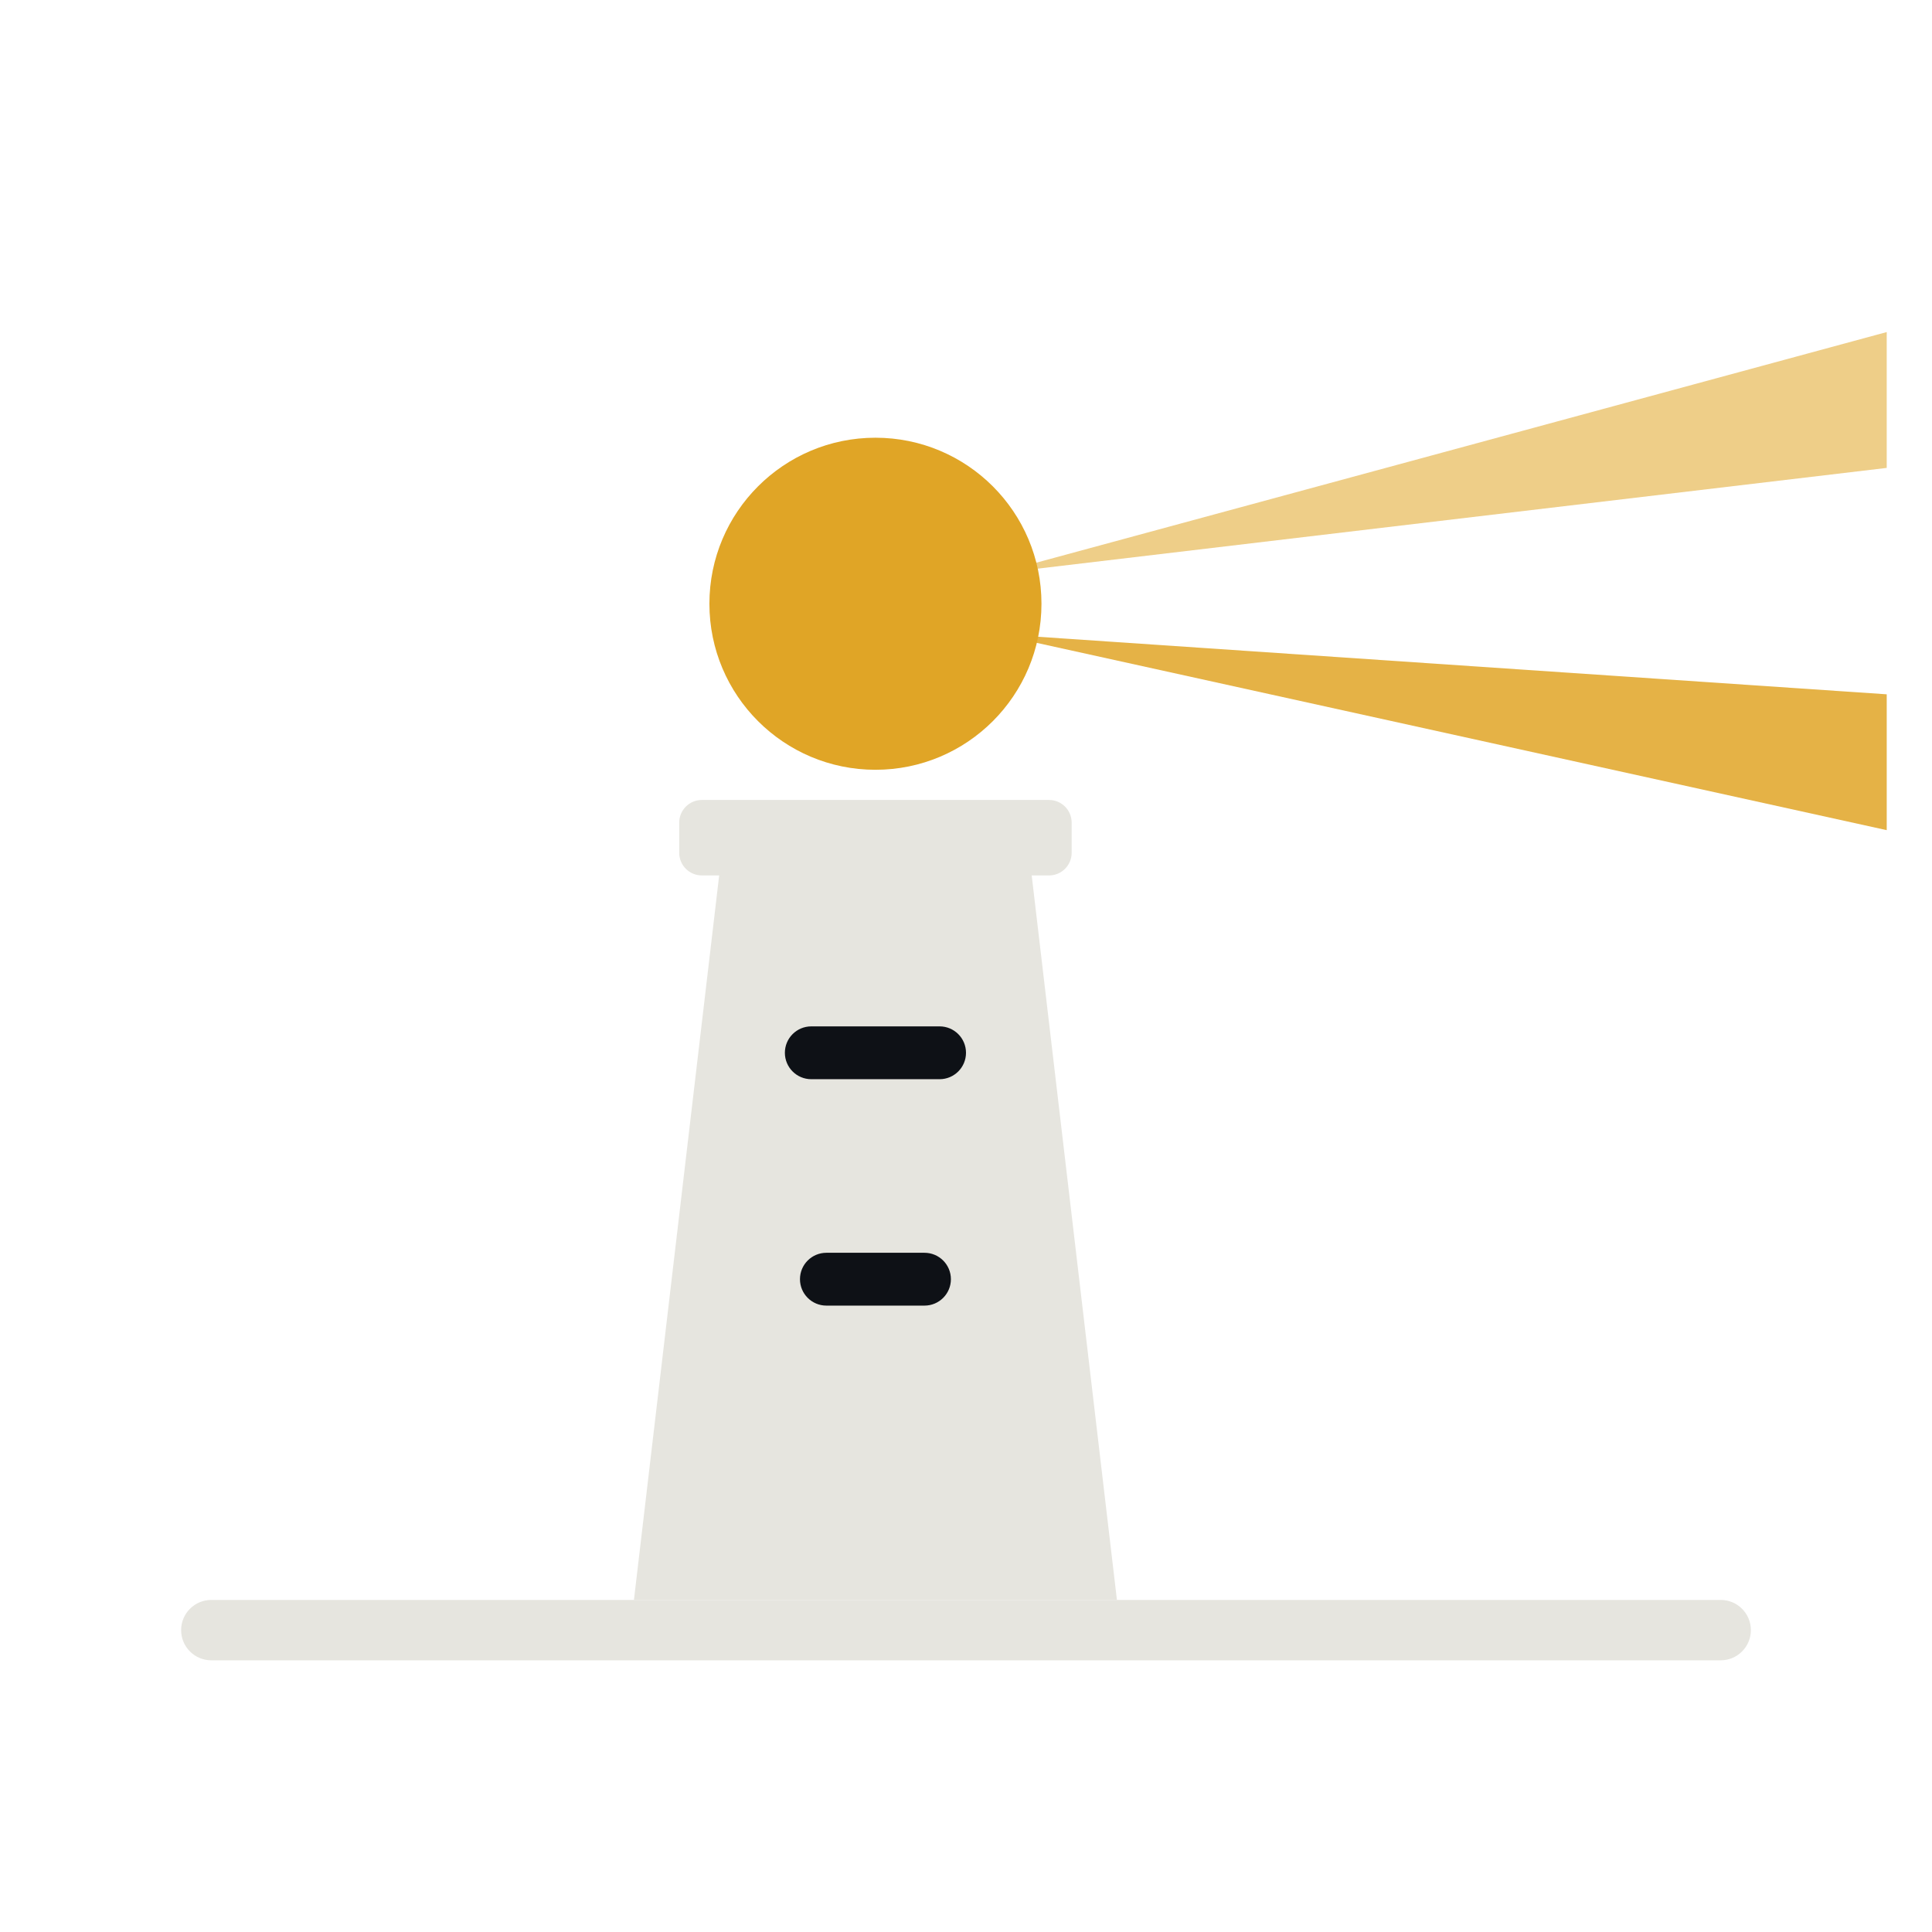
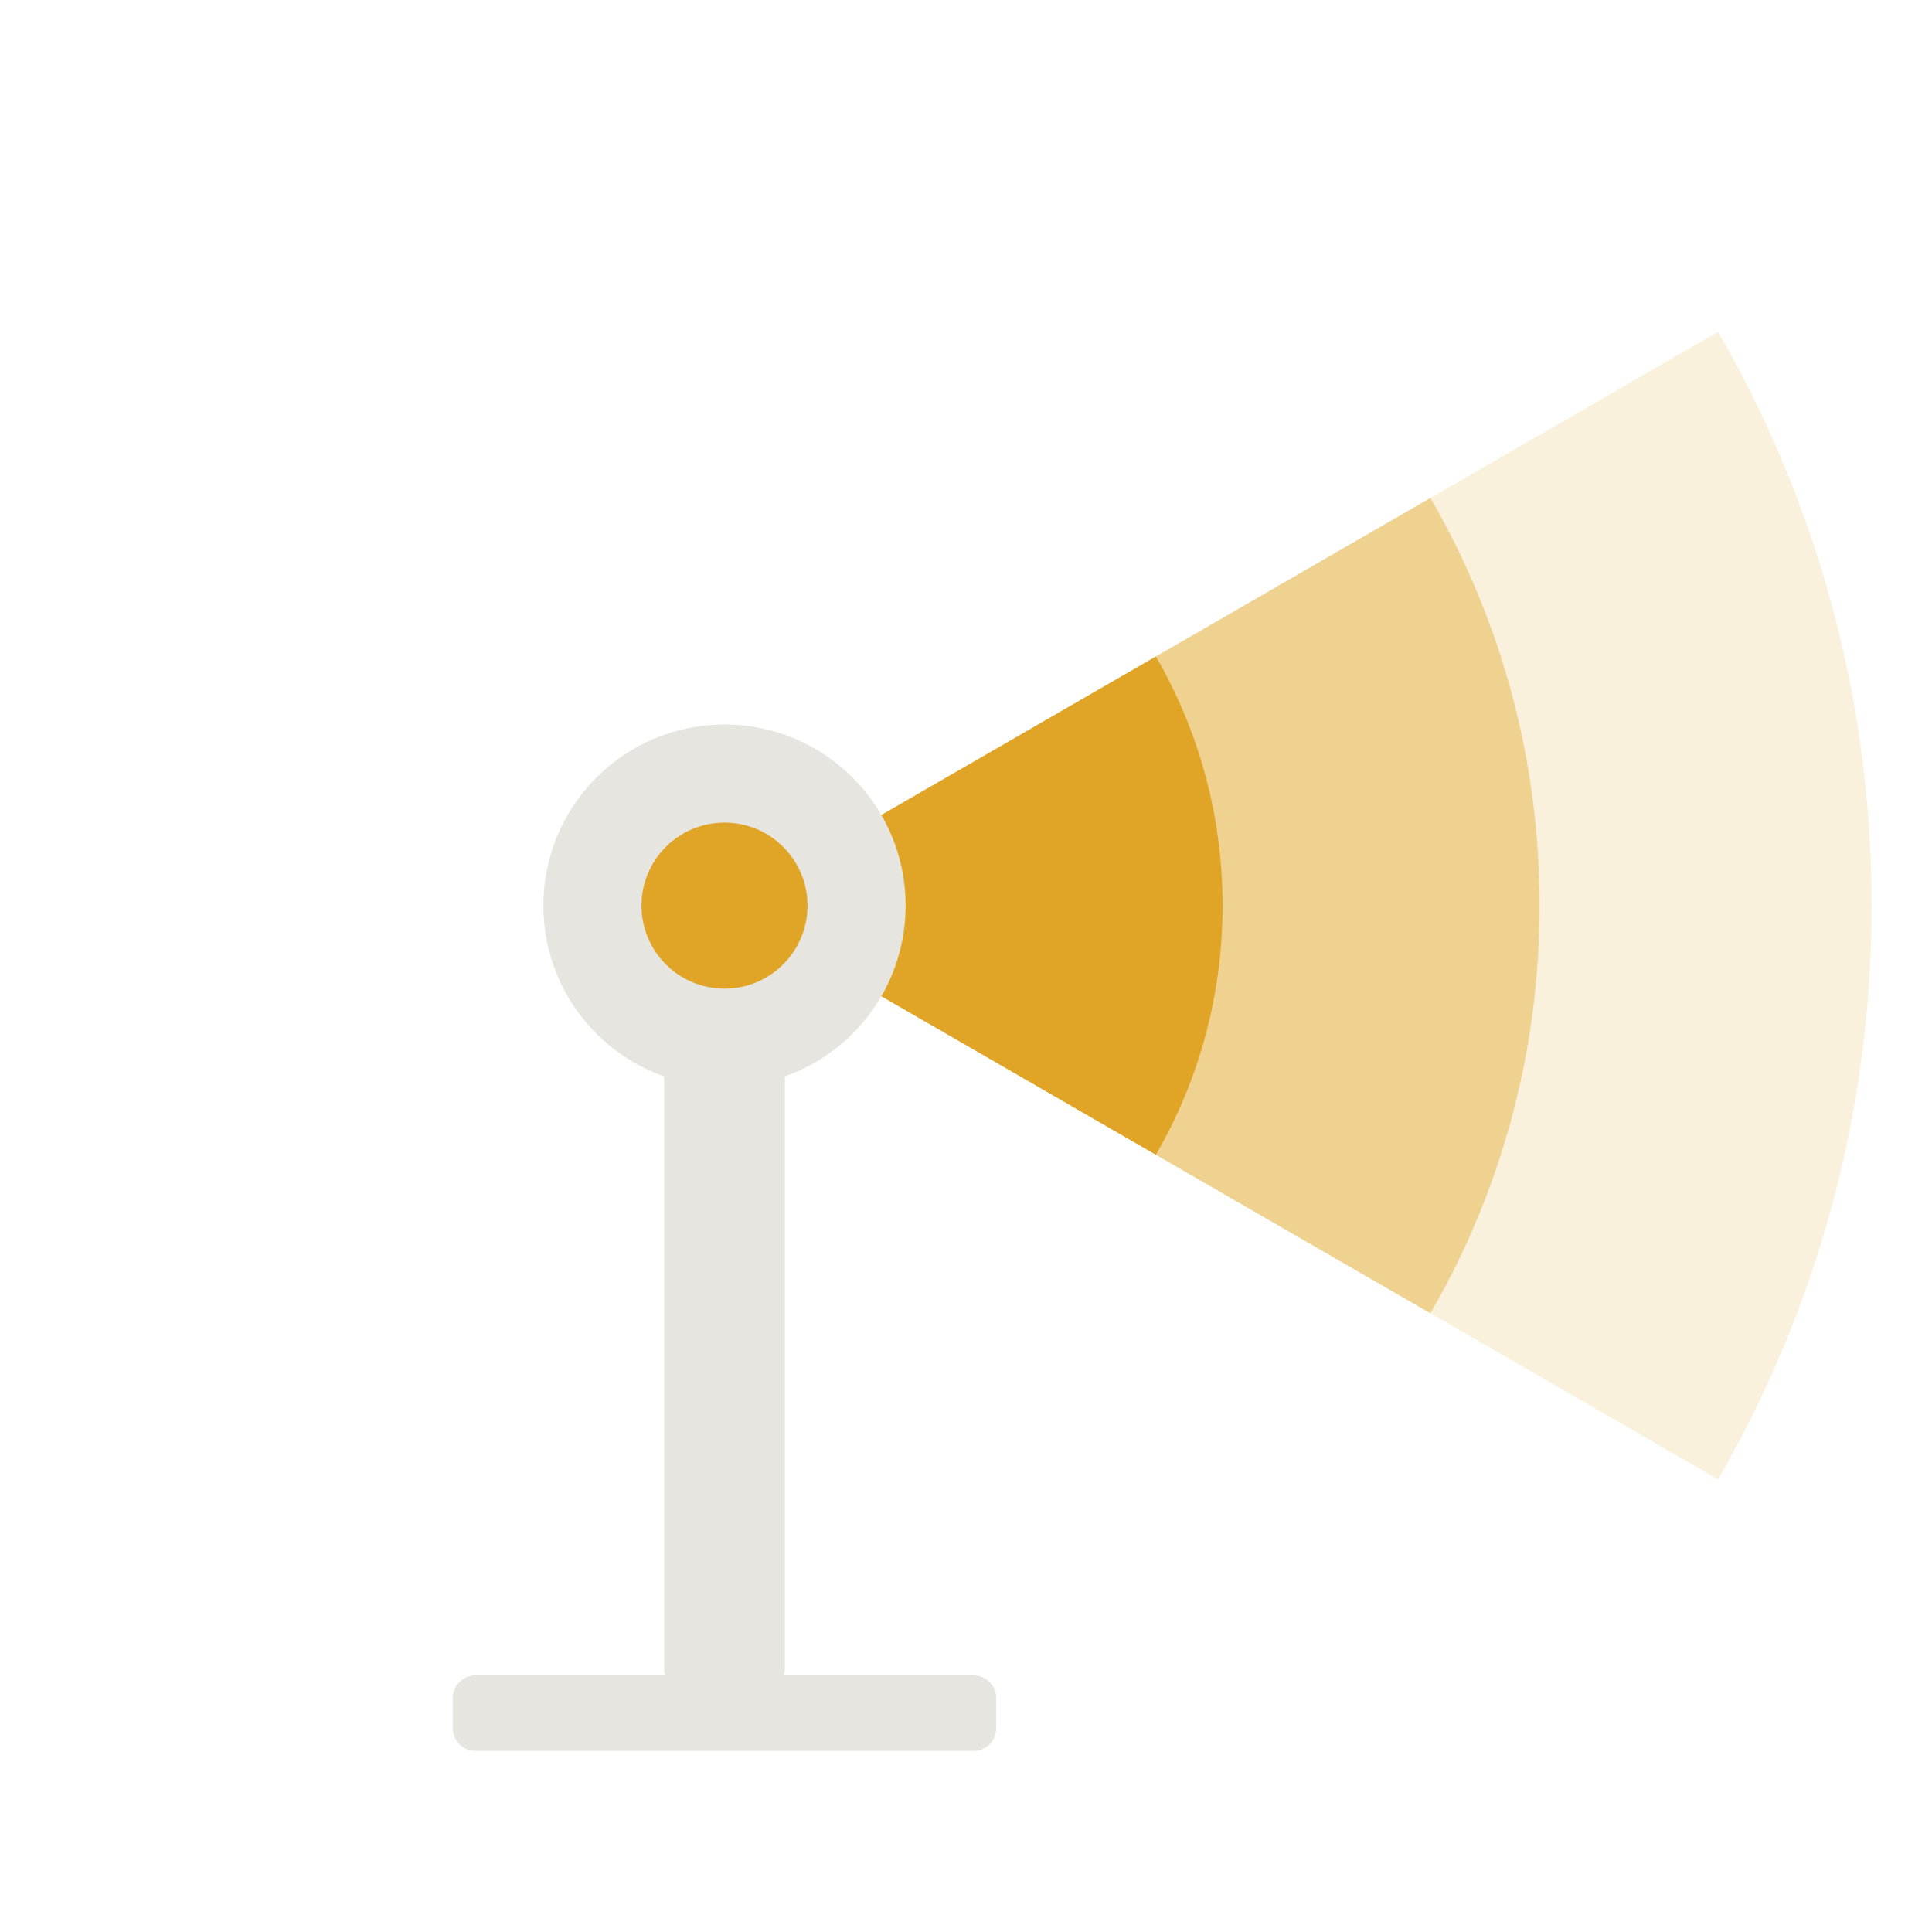
<svg xmlns="http://www.w3.org/2000/svg" viewBox="0 0 256 256" width="256" height="256" role="img" aria-label="Lightkeeper mark, for dark backgrounds">
-   <path d="M132 76 L250 44 L250 62 Z" fill="#E0A526" opacity="0.55" />
-   <path d="M132 84 L250 92 L250 110 Z" fill="#E0A526" opacity="0.85" />
-   <circle cx="116" cy="80" r="22" fill="#E0A526" />
-   <path d="M96 110 H136 L148 212 H84 Z" fill="#E6E5DF" />
-   <rect x="90" y="106" width="52" height="10" rx="3" fill="#E6E5DF" />
-   <rect x="104" y="136" width="24" height="7" rx="3.5" fill="#0E1116" />
-   <rect x="106" y="166" width="20" height="7" rx="3.5" fill="#0E1116" />
-   <rect x="24" y="212" width="208" height="8" rx="4" fill="#E6E5DF" />
+   <defs>
+     <clipPath id="lk-sector-dark">
+       <path d="M96 120 L256 27.6 L256 212.4 Z" />
+     </clipPath>
+   </defs>
+   <g clip-path="url(#lk-sector-dark)">
+     <circle cx="96" cy="120" r="152" fill="#E0A526" opacity="0.16" />
+     <circle cx="96" cy="120" r="108" fill="#E0A526" opacity="0.42" />
+     <circle cx="96" cy="120" r="66" fill="#E0A526" />
+   </g>
+   <rect x="88" y="120" width="16" height="104" rx="3" fill="#E6E5DF" />
+   <rect x="60" y="222" width="72" height="10" rx="3" fill="#E6E5DF" />
+   <circle cx="96" cy="120" r="24" fill="#E6E5DF" />
+   <circle cx="96" cy="120" r="11" fill="#E0A526" />
</svg>
